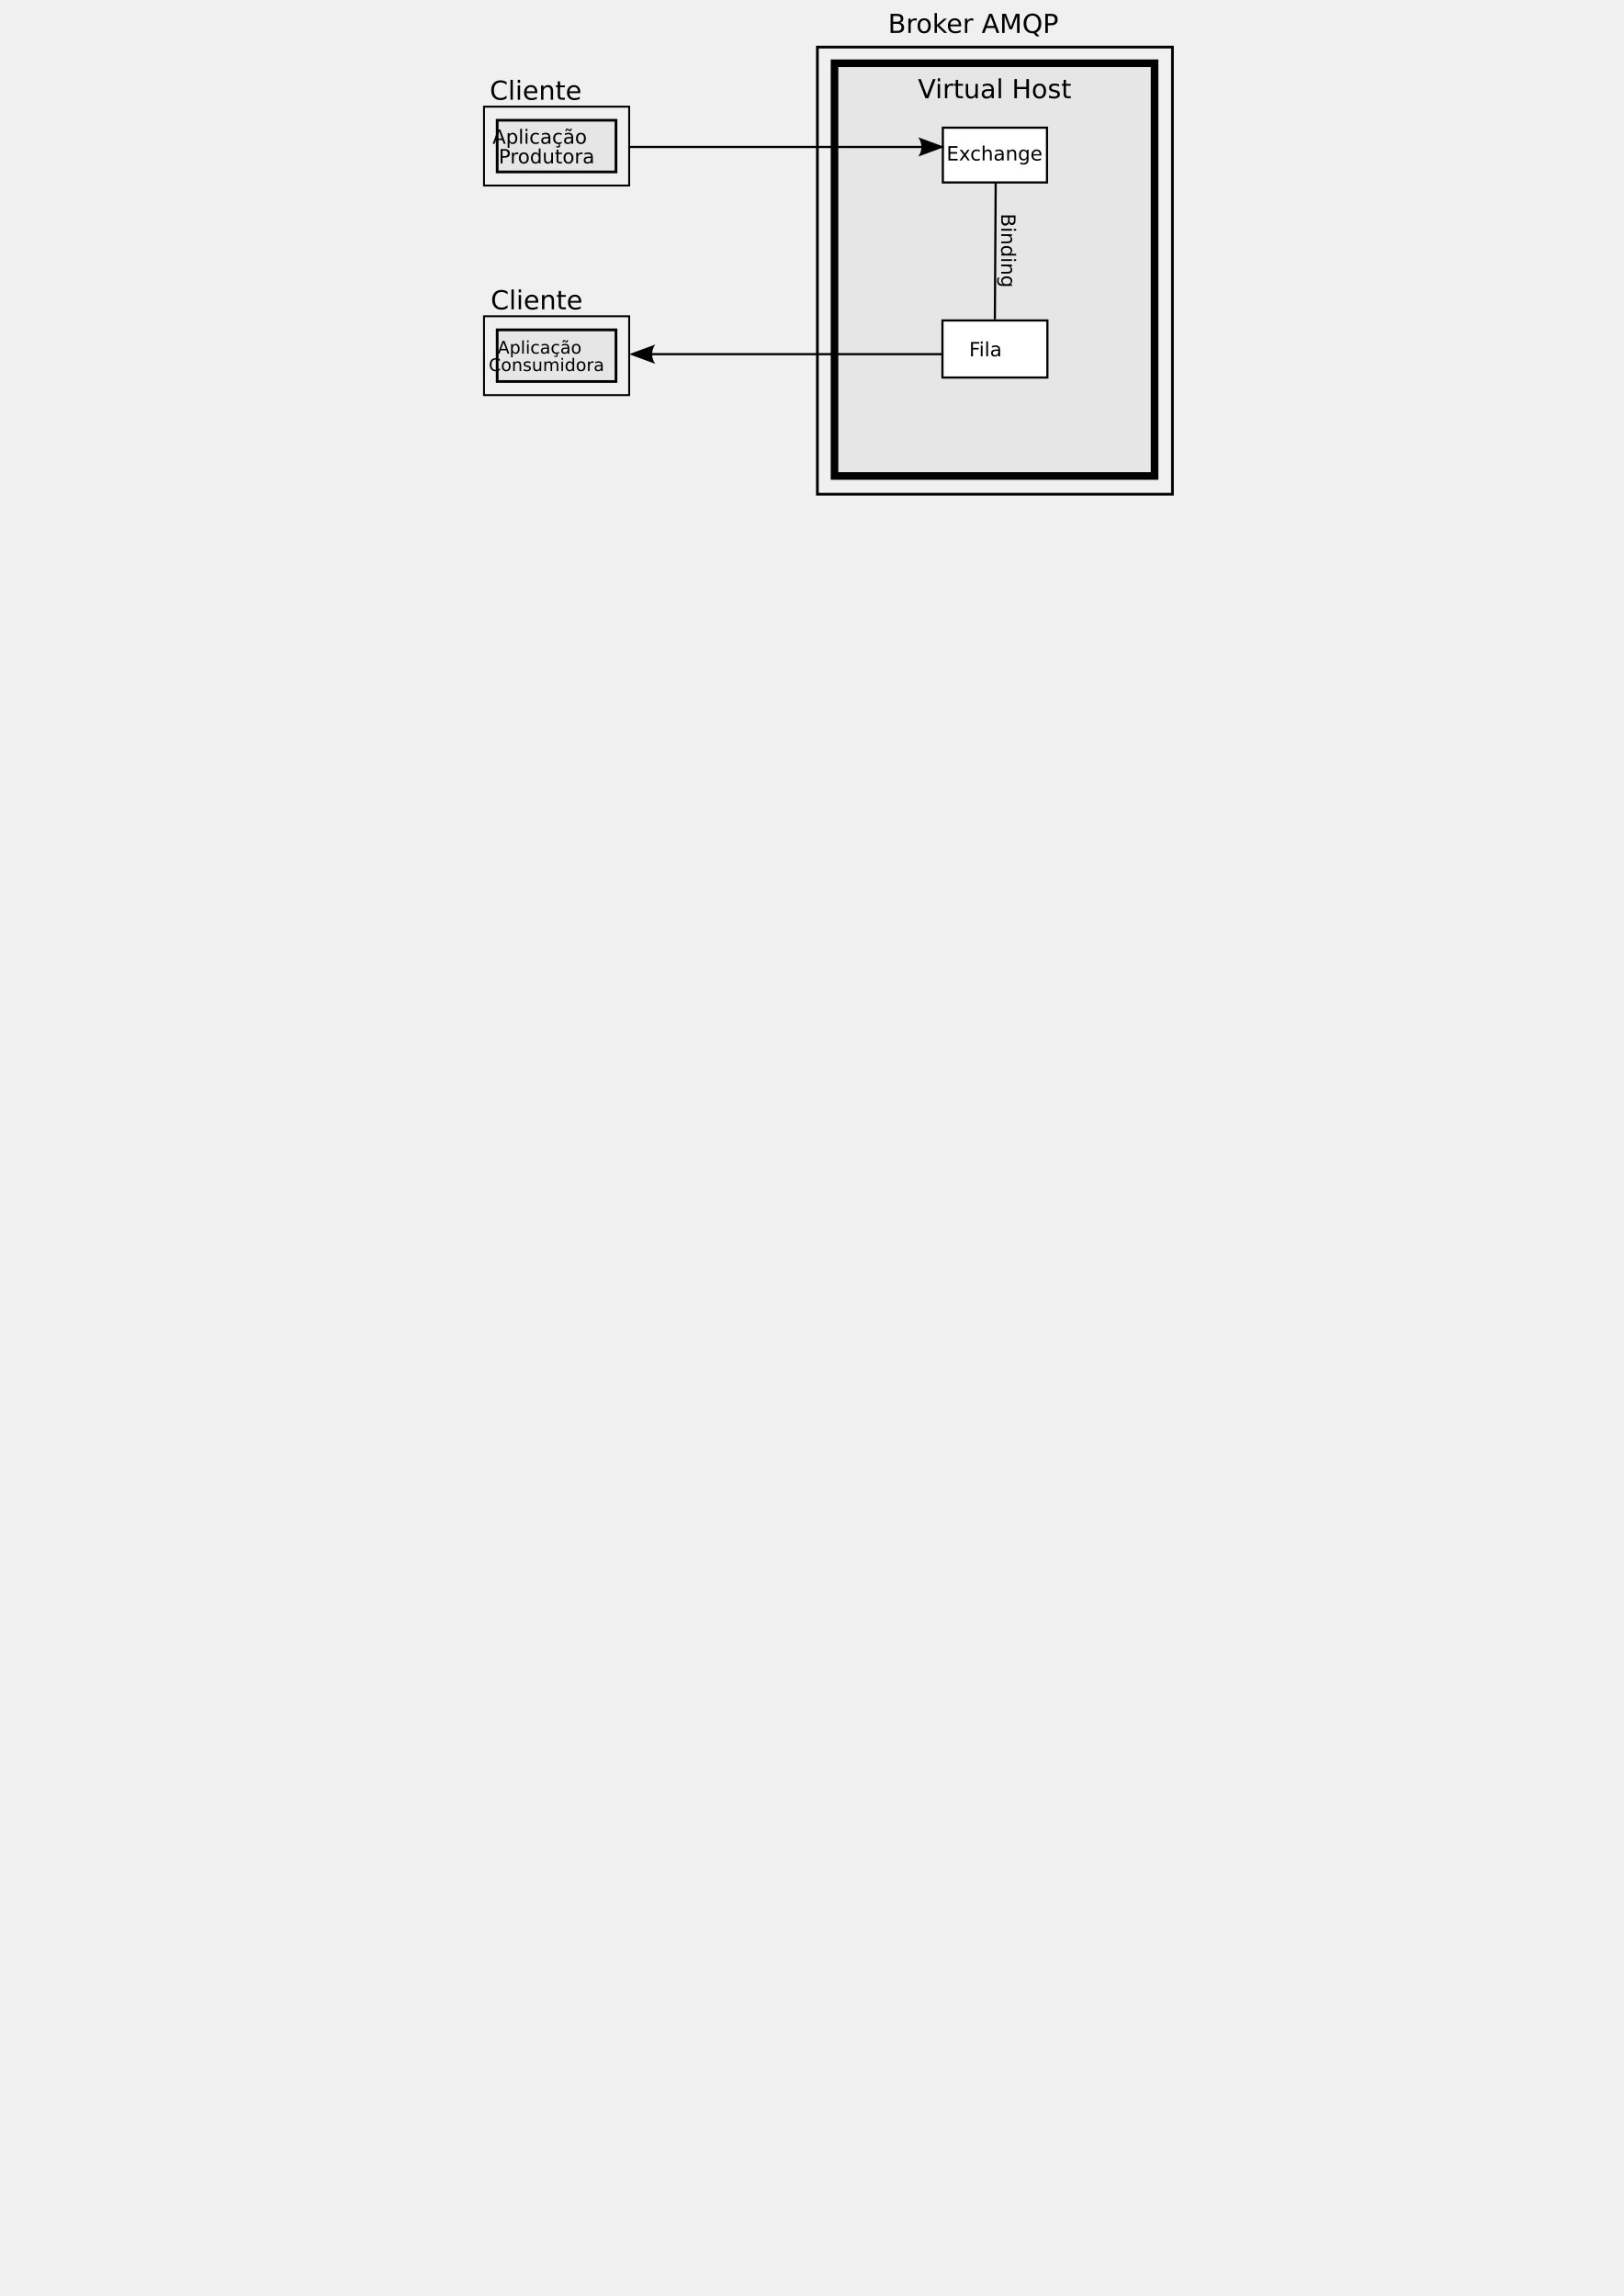
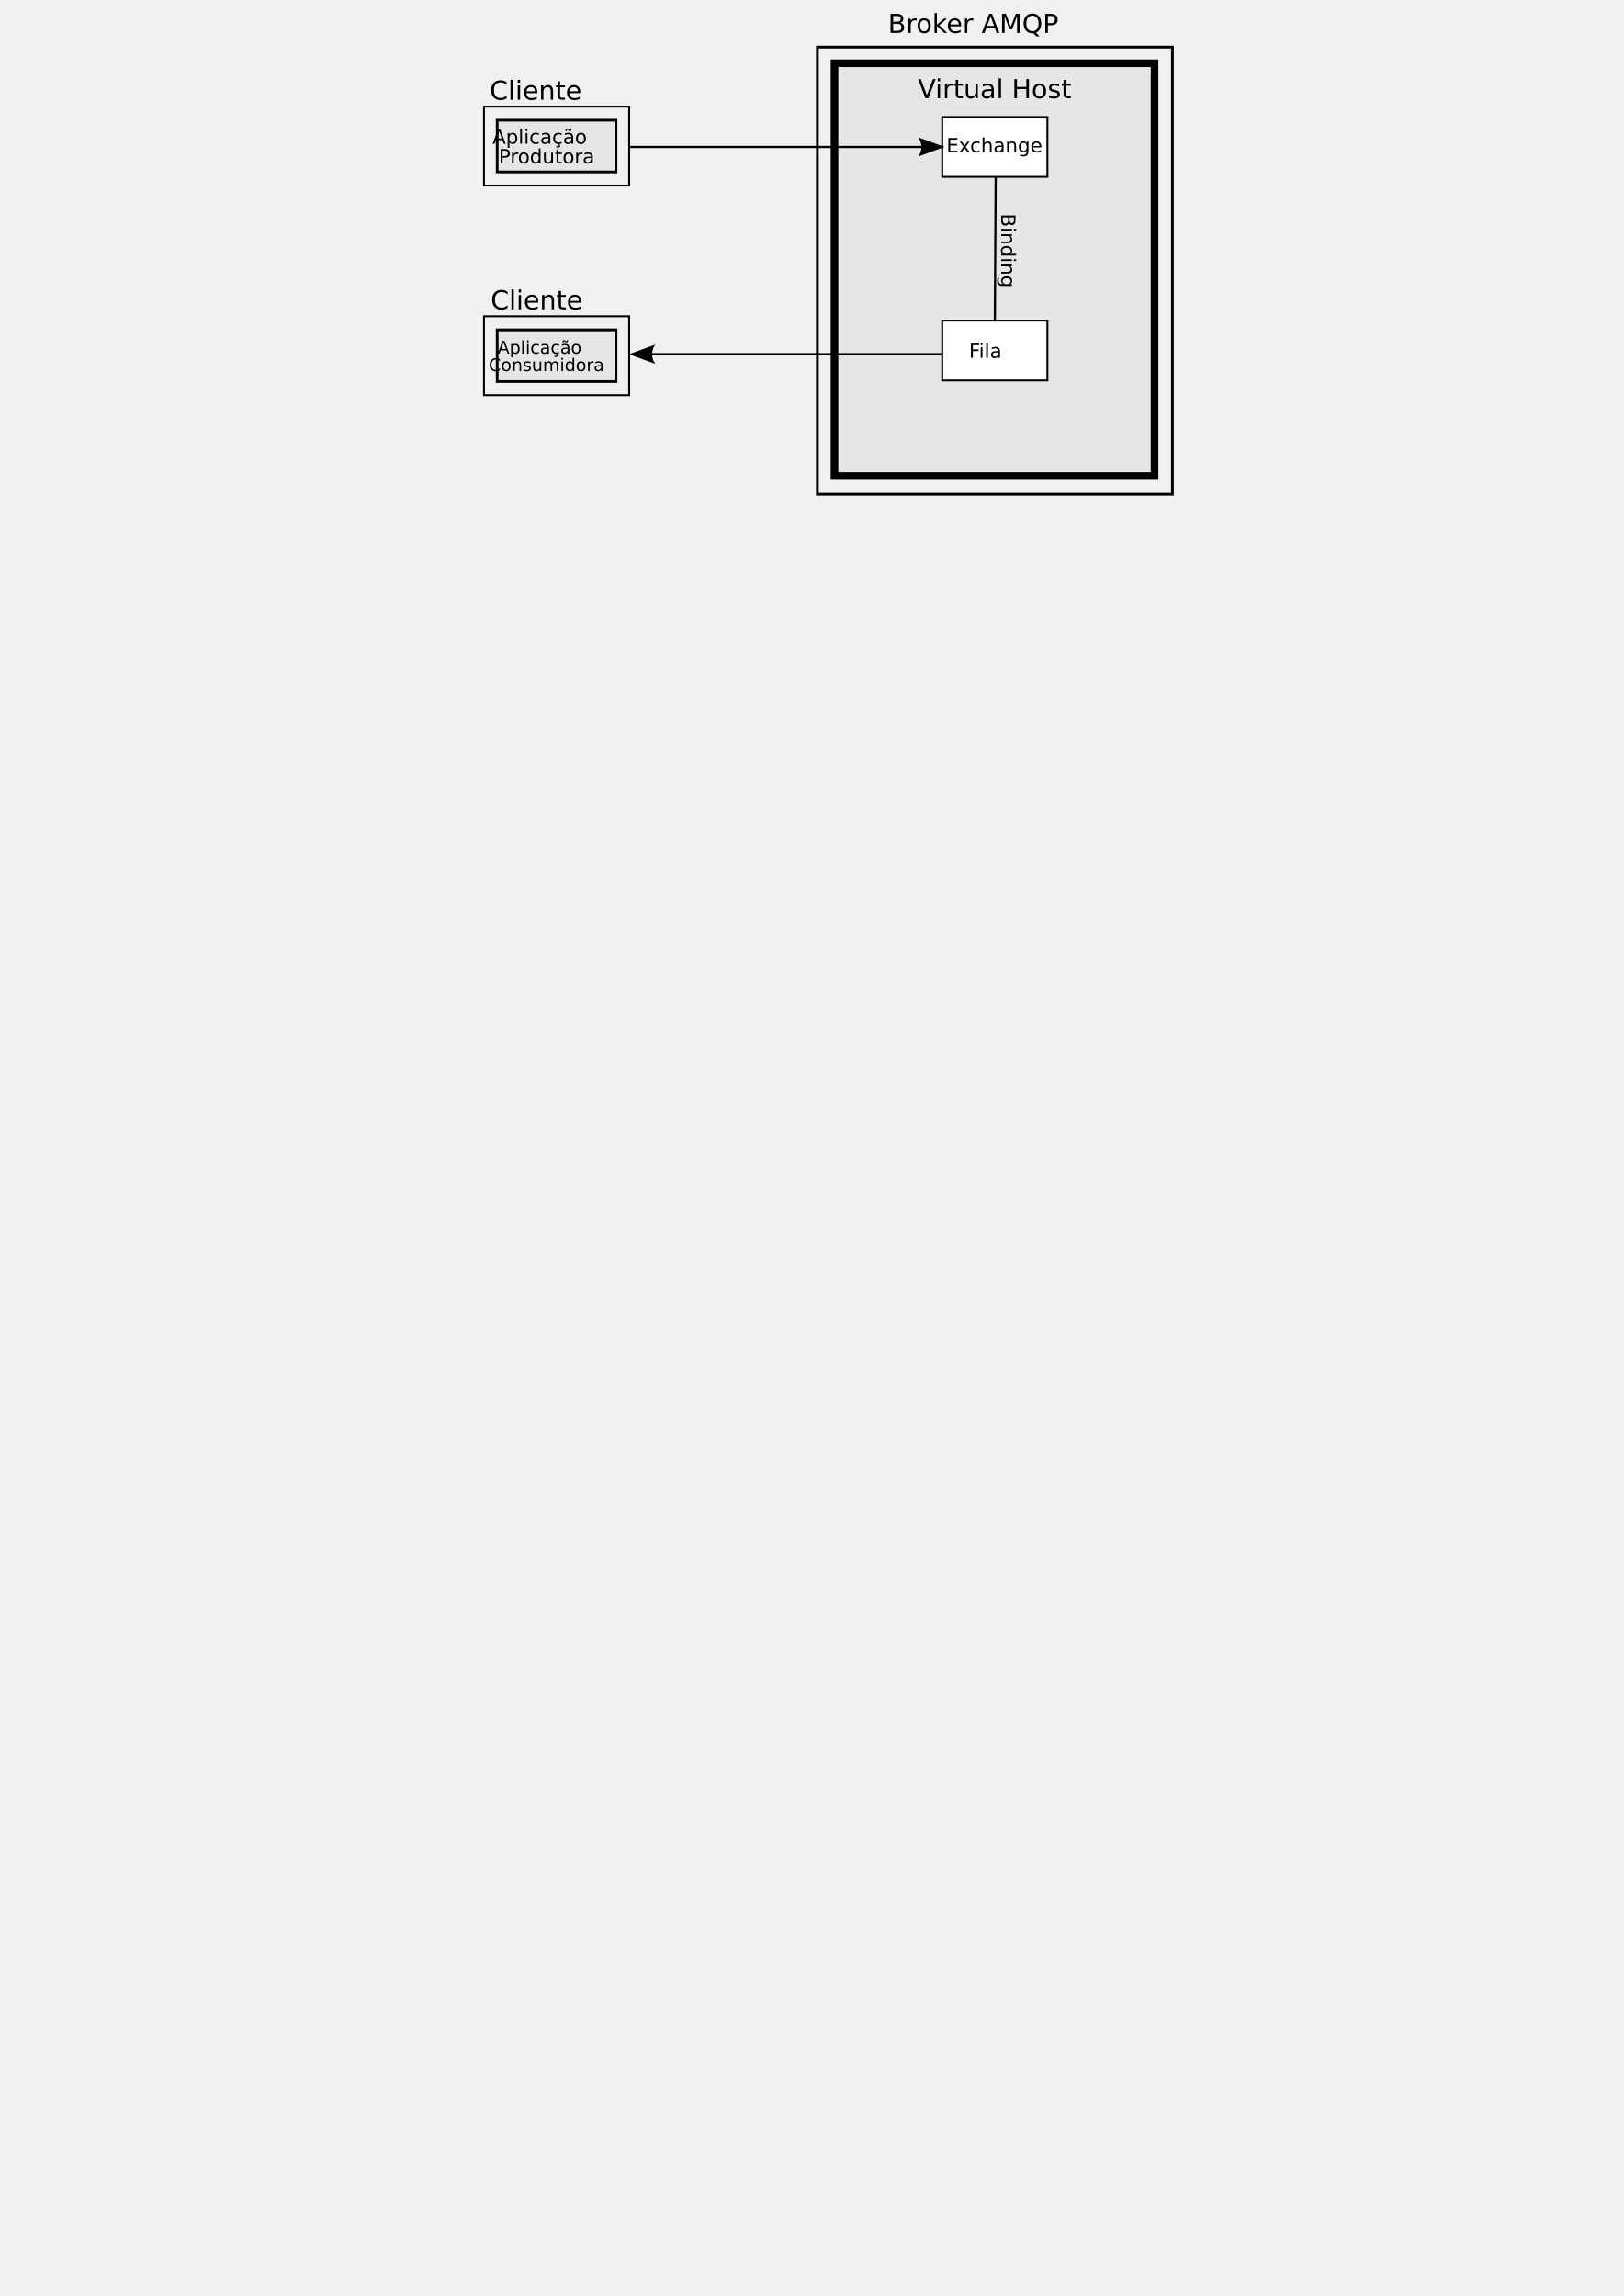
<svg xmlns="http://www.w3.org/2000/svg" id="svg2" height="1052.362" width="744.094" y="0" x="0" version="1.0">
  <defs id="defs3">
    <marker orient="auto" refY="0.0" refX="0.0" id="marker5645" style="overflow:visible">
      <path id="path5386" d="M 0.0,0.0 L 5.0,-5.0 L -12.5,0.0 L 5.0,5.0 L 0.0,0.0 z " style="fill-rule:evenodd;stroke:#000000;stroke-width:1.0pt;marker-start:none" transform="scale(0.8) translate(12.5,0)" />
    </marker>
    <marker style="overflow:visible" id="Arrow1Mstart" refX="0.0" refY="0.0" orient="auto">
      <path transform="scale(0.4)" style="fill-rule:evenodd;stroke:#000000;stroke-width:1.0pt;marker-start:none" d="M 0.0,0.0 L 5.0,-5.0 L -12.5,0.0 L 5.0,5.0 L 0.0,0.0 z " id="path11238" />
    </marker>
    <marker id="Arrow2Mend" style="overflow:visible" orient="auto" refY="0" refX="0">
      <path id="path10781" style="font-size:12;fill-rule:evenodd;stroke-width:0.625;stroke-linejoin:round" transform="matrix(-0.6,0,0,-0.6,3,0)" d="M 8.719,4.034 L -2.207,0.016 L 8.719,-4.002 C 6.973,-1.63 6.983,1.616 8.719,4.034 z " />
    </marker>
    <marker id="Arrow1Lstart" style="overflow:visible" orient="auto" refY="0" refX="0">
      <path id="path3718" style="fill-rule:evenodd;stroke:#000000;stroke-width:1pt;marker-start:none" transform="scale(0.8,0.8)" d="M 0,0 L 5,-5 L -12.5,0 L 5,5 L 0,0 z " />
    </marker>
    <marker id="Arrow2Lend" style="overflow:visible" orient="auto" refY="0" refX="0">
      <path id="path3710" style="font-size:12;fill-rule:evenodd;stroke-width:0.625;stroke-linejoin:round" transform="matrix(-1.1,0,0,-1.1,5.5,0)" d="M 8.719,4.034 L -2.207,0.016 L 8.719,-4.002 C 6.973,-1.63 6.983,1.616 8.719,4.034 z " />
    </marker>
    <marker id="marker1531" style="overflow:visible" orient="auto" refY="0" refX="0">
      <path id="path1533" style="font-size:12;fill-rule:evenodd;stroke-width:0.625;stroke-linejoin:round" transform="matrix(-1.1,0,0,-1.1,5.5,0)" d="M 8.719,4.034 L -2.207,0.016 L 8.719,-4.002 C 6.973,-1.63 6.983,1.616 8.719,4.034 z " />
    </marker>
    <marker id="marker1527" style="overflow:visible" orient="auto" refY="0" refX="0">
      <path id="path1529" style="fill-rule:evenodd;stroke:#000000;stroke-width:1pt;marker-start:none" transform="scale(0.8,0.8)" d="M 0,0 L 5,-5 L -12.5,0 L 5,5 L 0,0 z " />
    </marker>
    <marker id="marker1523" style="overflow:visible" orient="auto" refY="0" refX="0">
      <path id="path1525" style="font-size:12;fill-rule:evenodd;stroke-width:0.625;stroke-linejoin:round" transform="matrix(-0.6,0,0,-0.6,3,0)" d="M 8.719,4.034 L -2.207,0.016 L 8.719,-4.002 C 6.973,-1.63 6.983,1.616 8.719,4.034 z " />
    </marker>
  </defs>
  <rect id="rect1335" style="fill:#e6e6e6;fill-opacity:1;fill-rule:evenodd;stroke:#000000;stroke-width:3.49;stroke-linecap:butt;stroke-linejoin:miter;stroke-miterlimit:4;stroke-opacity:1;stroke-dasharray:none" y="28.993" x="382.432" ry="0" rx="0" height="189.172" width="146.667" />
+   <rect transform="matrix(0,-1,-1,0,0,0)" width="27.412" height="48.201" rx="0" ry="0" x="-81.051" y="-480" style="fill:#ffffff;stroke:#000000;stroke-width:0.877;stroke-linecap:butt;stroke-linejoin:miter;stroke-miterlimit:4;stroke-opacity:1;stroke-dashoffset:0;fill-opacity:1" id="rect3008" />
  <rect id="rect2069" style="stroke-dasharray:none;stroke-opacity:1;stroke-miterlimit:4;stroke-width:1.25;stroke:#000000;fill-opacity:1;fill:none" y="21.581" x="374.589" ry="0" rx="0" height="204.94" width="162.706" />
  <text xml:space="preserve" id="text1337" style="font-size:10;font-style:normal;font-variant:normal;font-weight:normal;font-stretch:normal;fill:#000000;fill-opacity:1;stroke:none;stroke-width:1px;stroke-linecap:butt;stroke-linejoin:miter;stroke-opacity:1;font-family:Bitstream Vera Sans;text-anchor:middle;writing-mode:lr-tb" y="166.997" x="450.42">
    <tspan style="font-family:Bitstream Vera Sans" id="tspan1339" y="166.997" x="450.42" />
    <tspan y="176.997" x="450.42" id="tspan1341" />
  </text>
  <text xml:space="preserve" id="text8515" style="font-size:12px;font-style:normal;font-variant:normal;font-weight:normal;font-stretch:normal;line-height:100%;writing-mode:lr-tb;text-anchor:middle;fill:#000000;fill-opacity:1;stroke:none;font-family:Bitstream Vera Sans" y="15.103" x="455.561">
    <tspan style="font-family:Bitstream Vera Sans" id="tspan8517" y="15.103" x="455.561">Broker AMQP</tspan>
    <tspan y="27.103" x="455.561" id="tspan8519" />
  </text>
  <text xml:space="preserve" style="font-size:12px;font-style:normal;font-weight:normal;fill:#000000;fill-opacity:1;stroke:none;font-family:Bitstream Vera Sans" x="420.662" y="45.018" id="text1342">
    <tspan id="tspan1344" x="420.662" y="45.018">Virtual Host</tspan>
  </text>
  <rect id="rect7095" style="fill:none;stroke:#000000;stroke-width:0.877;stroke-linecap:butt;stroke-linejoin:miter;stroke-miterlimit:4;stroke-opacity:1;stroke-dashoffset:0" y="-288.332" x="-85.036" ry="0" rx="0" height="66.532" width="36.152" transform="matrix(0,-1,-1,0,0,0)" />
  <text xml:space="preserve" id="text7097" style="font-size:12px;font-style:normal;font-variant:normal;font-weight:normal;font-stretch:normal;line-height:100%;writing-mode:lr-tb;text-anchor:middle;fill:#000000;fill-opacity:1;stroke:none;font-family:Bitstream Vera Sans" y="45.719" x="255.036">
    <tspan style="font-family:Bitstream Vera Sans" id="tspan7099" y="45.719" x="255.036">Cliente</tspan>
    <tspan y="57.719" x="255.036" id="tspan7101" />
  </text>
  <rect id="rect7920" style="fill:#e6e6e6;fill-opacity:1;fill-rule:evenodd;stroke:#000000;stroke-width:1.25;stroke-linecap:butt;stroke-linejoin:miter;stroke-miterlimit:4;stroke-opacity:1;stroke-dashoffset:0" y="-282.285" x="-78.802" ry="0" rx="0" height="54.439" width="23.683" transform="matrix(0,-1,-1,0,0,0)" />
  <text xml:space="preserve" style="font-size:10px;font-style:normal;font-variant:normal;font-weight:normal;font-stretch:normal;line-height:100%;writing-mode:lr-tb;text-anchor:middle;fill:#000000;fill-opacity:1;stroke:none;font-family:Bitstream Vera Sans" x="255.274" y="65.893" id="text7922">
    <tspan id="tspan7924" x="255.274" y="65.893" style="font-size:9px">Aplicação</tspan>
    <tspan id="tspan7926" x="255.274" y="74.893" style="font-size:9px">Produtora</tspan>
  </text>
-   <rect id="rect3219" width="47.73" height="25.102" x="432.078" y="58.524" style="opacity:0.99;fill:#ffffff;stroke:#000000;stroke-opacity:1" />
-   <text xml:space="preserve" style="font-size:40px;font-style:normal;font-weight:normal;fill:#000000;fill-opacity:1;stroke:none;font-family:Bitstream Vera Sans" x="433.741" y="73.558" id="text3188">
-     <tspan id="tspan3190" x="433.741" y="73.558" style="font-size:9px">Exchange</tspan>
+   <text xml:space="preserve" style="font-size:40px;font-style:normal;font-weight:normal;fill:#000000;fill-opacity:1;stroke:none;font-family:Bitstream Vera Sans" x="433.698" y="69.827" id="text3188">
+     <tspan id="tspan3190" x="433.698" y="69.827" style="font-size:9px">Exchange</tspan>
  </text>
-   <rect style="opacity:0.99;fill:#ffffff;stroke:#000000;stroke-opacity:1" id="rect4044" width="48.083" height="26.163" x="431.901" y="146.877" />
-   <text xml:space="preserve" style="font-size:9px;font-style:normal;font-weight:normal;fill:#000000;fill-opacity:1;stroke:none;font-family:Bitstream Vera Sans" x="455.921" y="163.314" id="text4046">
-     <tspan x="455.921" y="163.314" id="tspan4050" style="text-align:center;text-anchor:middle">Fila</tspan>
-   </text>
-   <path style="fill:none;stroke:#000000;stroke-width:1px;stroke-linecap:butt;stroke-linejoin:miter;stroke-opacity:1;marker-start:none;marker-end:none" d="m 456.301,83.362 -0.383,63" id="path4061" />
+   <path style="fill:none;stroke:#000000;stroke-width:1px;stroke-linecap:butt;stroke-linejoin:miter;stroke-opacity:1;marker-start:none;marker-end:none" d="m 456.301,81.362 -0.383,65.5" id="path4061" />
  <text xml:space="preserve" style="font-size:40px;font-style:normal;font-weight:normal;fill:#000000;fill-opacity:1;stroke:none;font-family:Bitstream Vera Sans" x="97.866" y="-458.826" id="text4657" transform="matrix(0,1,-1,0,0,0)">
    <tspan id="tspan4659" x="97.866" y="-458.826" style="font-size:9px">Binding</tspan>
  </text>
  <path style="fill:none;stroke:#000000;stroke-width:1;stroke-linecap:butt;stroke-linejoin:miter;stroke-miterlimit:4;stroke-opacity:1;stroke-dasharray:none;stroke-dashoffset:0;marker-end:url(#marker1531)" d="m 288,67.362 136.901,0" id="path4753" />
  <rect transform="matrix(0,-1,-1,0,0,0)" width="36.152" height="66.532" rx="0" ry="0" x="-181.102" y="-288.332" style="fill:none;stroke:#000000;stroke-width:0.877;stroke-linecap:butt;stroke-linejoin:miter;stroke-miterlimit:4;stroke-opacity:1;stroke-dashoffset:0" id="rect4955" />
  <text x="255.473" y="141.784" style="font-size:12px;font-style:normal;font-variant:normal;font-weight:normal;font-stretch:normal;line-height:100%;writing-mode:lr-tb;text-anchor:middle;fill:#000000;fill-opacity:1;stroke:none;font-family:Bitstream Vera Sans" id="text4957" xml:space="preserve">
    <tspan x="255.473" y="141.784" id="tspan4959" style="font-family:Bitstream Vera Sans">Cliente</tspan>
    <tspan id="tspan4961" x="255.473" y="153.784" />
  </text>
  <rect transform="matrix(0,-1,-1,0,0,0)" width="23.683" height="54.439" rx="0" ry="0" x="-174.867" y="-282.285" style="fill:#e6e6e6;fill-opacity:1;fill-rule:evenodd;stroke:#000000;stroke-width:1.25;stroke-linecap:butt;stroke-linejoin:miter;stroke-miterlimit:4;stroke-opacity:1;stroke-dashoffset:0" id="rect4963" />
  <text id="text4965" y="162.077" x="255.214" style="font-size:10px;font-style:normal;font-variant:normal;font-weight:normal;font-stretch:normal;line-height:100%;writing-mode:lr-tb;text-anchor:middle;fill:#000000;fill-opacity:1;stroke:none;font-family:Bitstream Vera Sans" xml:space="preserve">
    <tspan style="font-size:8px" y="162.077" x="255.214" id="tspan4967">Aplicação</tspan>
    <tspan style="font-size:8px" y="170.077" x="255.214" id="tspan4969">Consumidora</tspan>
  </text>
  <path style="fill:none;stroke:#000000;stroke-width:1;stroke-linecap:butt;stroke-linejoin:miter;stroke-miterlimit:4;stroke-opacity:1;stroke-dasharray:none;stroke-dashoffset:0;marker-start:none;marker-end:url(#marker1531)" d="m 431.798,162.327 -135.605,0" id="path4989" />
+   <rect id="rect3006" style="fill:#ffffff;stroke:#000000;stroke-width:0.877;stroke-linecap:butt;stroke-linejoin:miter;stroke-miterlimit:4;stroke-opacity:1;stroke-dashoffset:0;fill-opacity:1" y="-480" x="-174.362" ry="0" rx="0" height="48.201" width="27.412" transform="matrix(0,-1,-1,0,0,0)" />
+   <text xml:space="preserve" style="font-size:9px;font-style:normal;font-weight:normal;fill:#000000;fill-opacity:1;stroke:none;font-family:Bitstream Vera Sans" x="455.878" y="164.011" id="text4046">
+     <tspan x="455.878" y="164.011" id="tspan4050" style="text-align:center;text-anchor:middle">Fila</tspan>
+   </text>
</svg>
